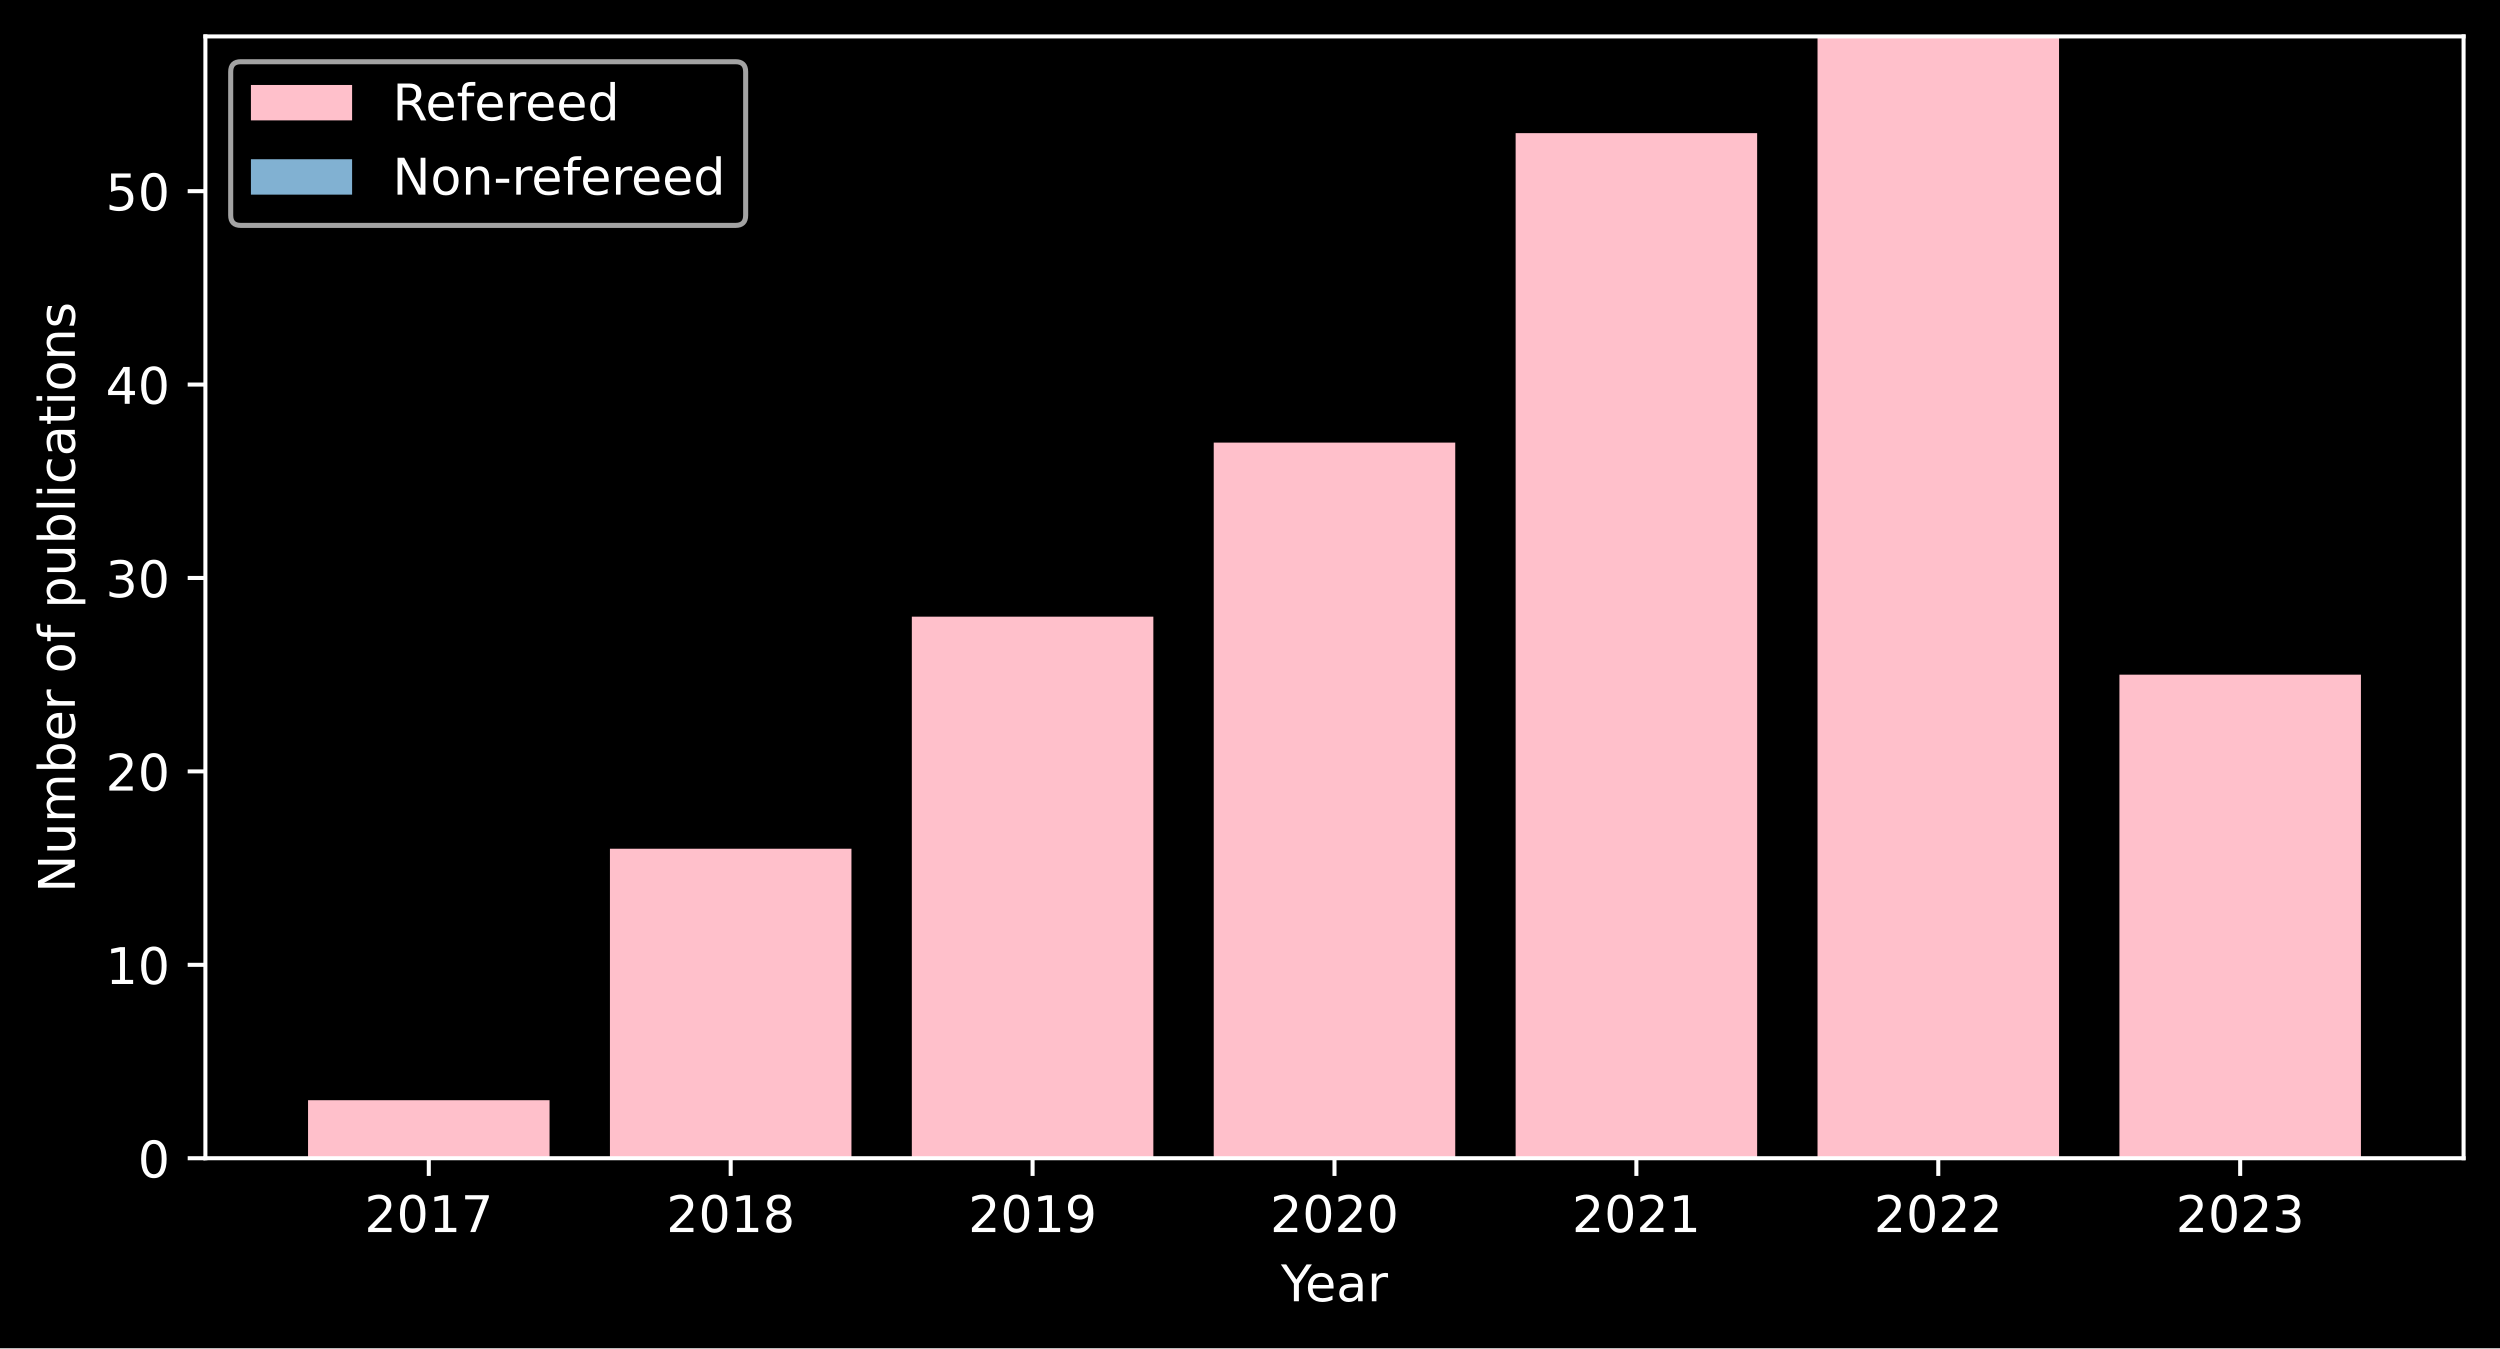
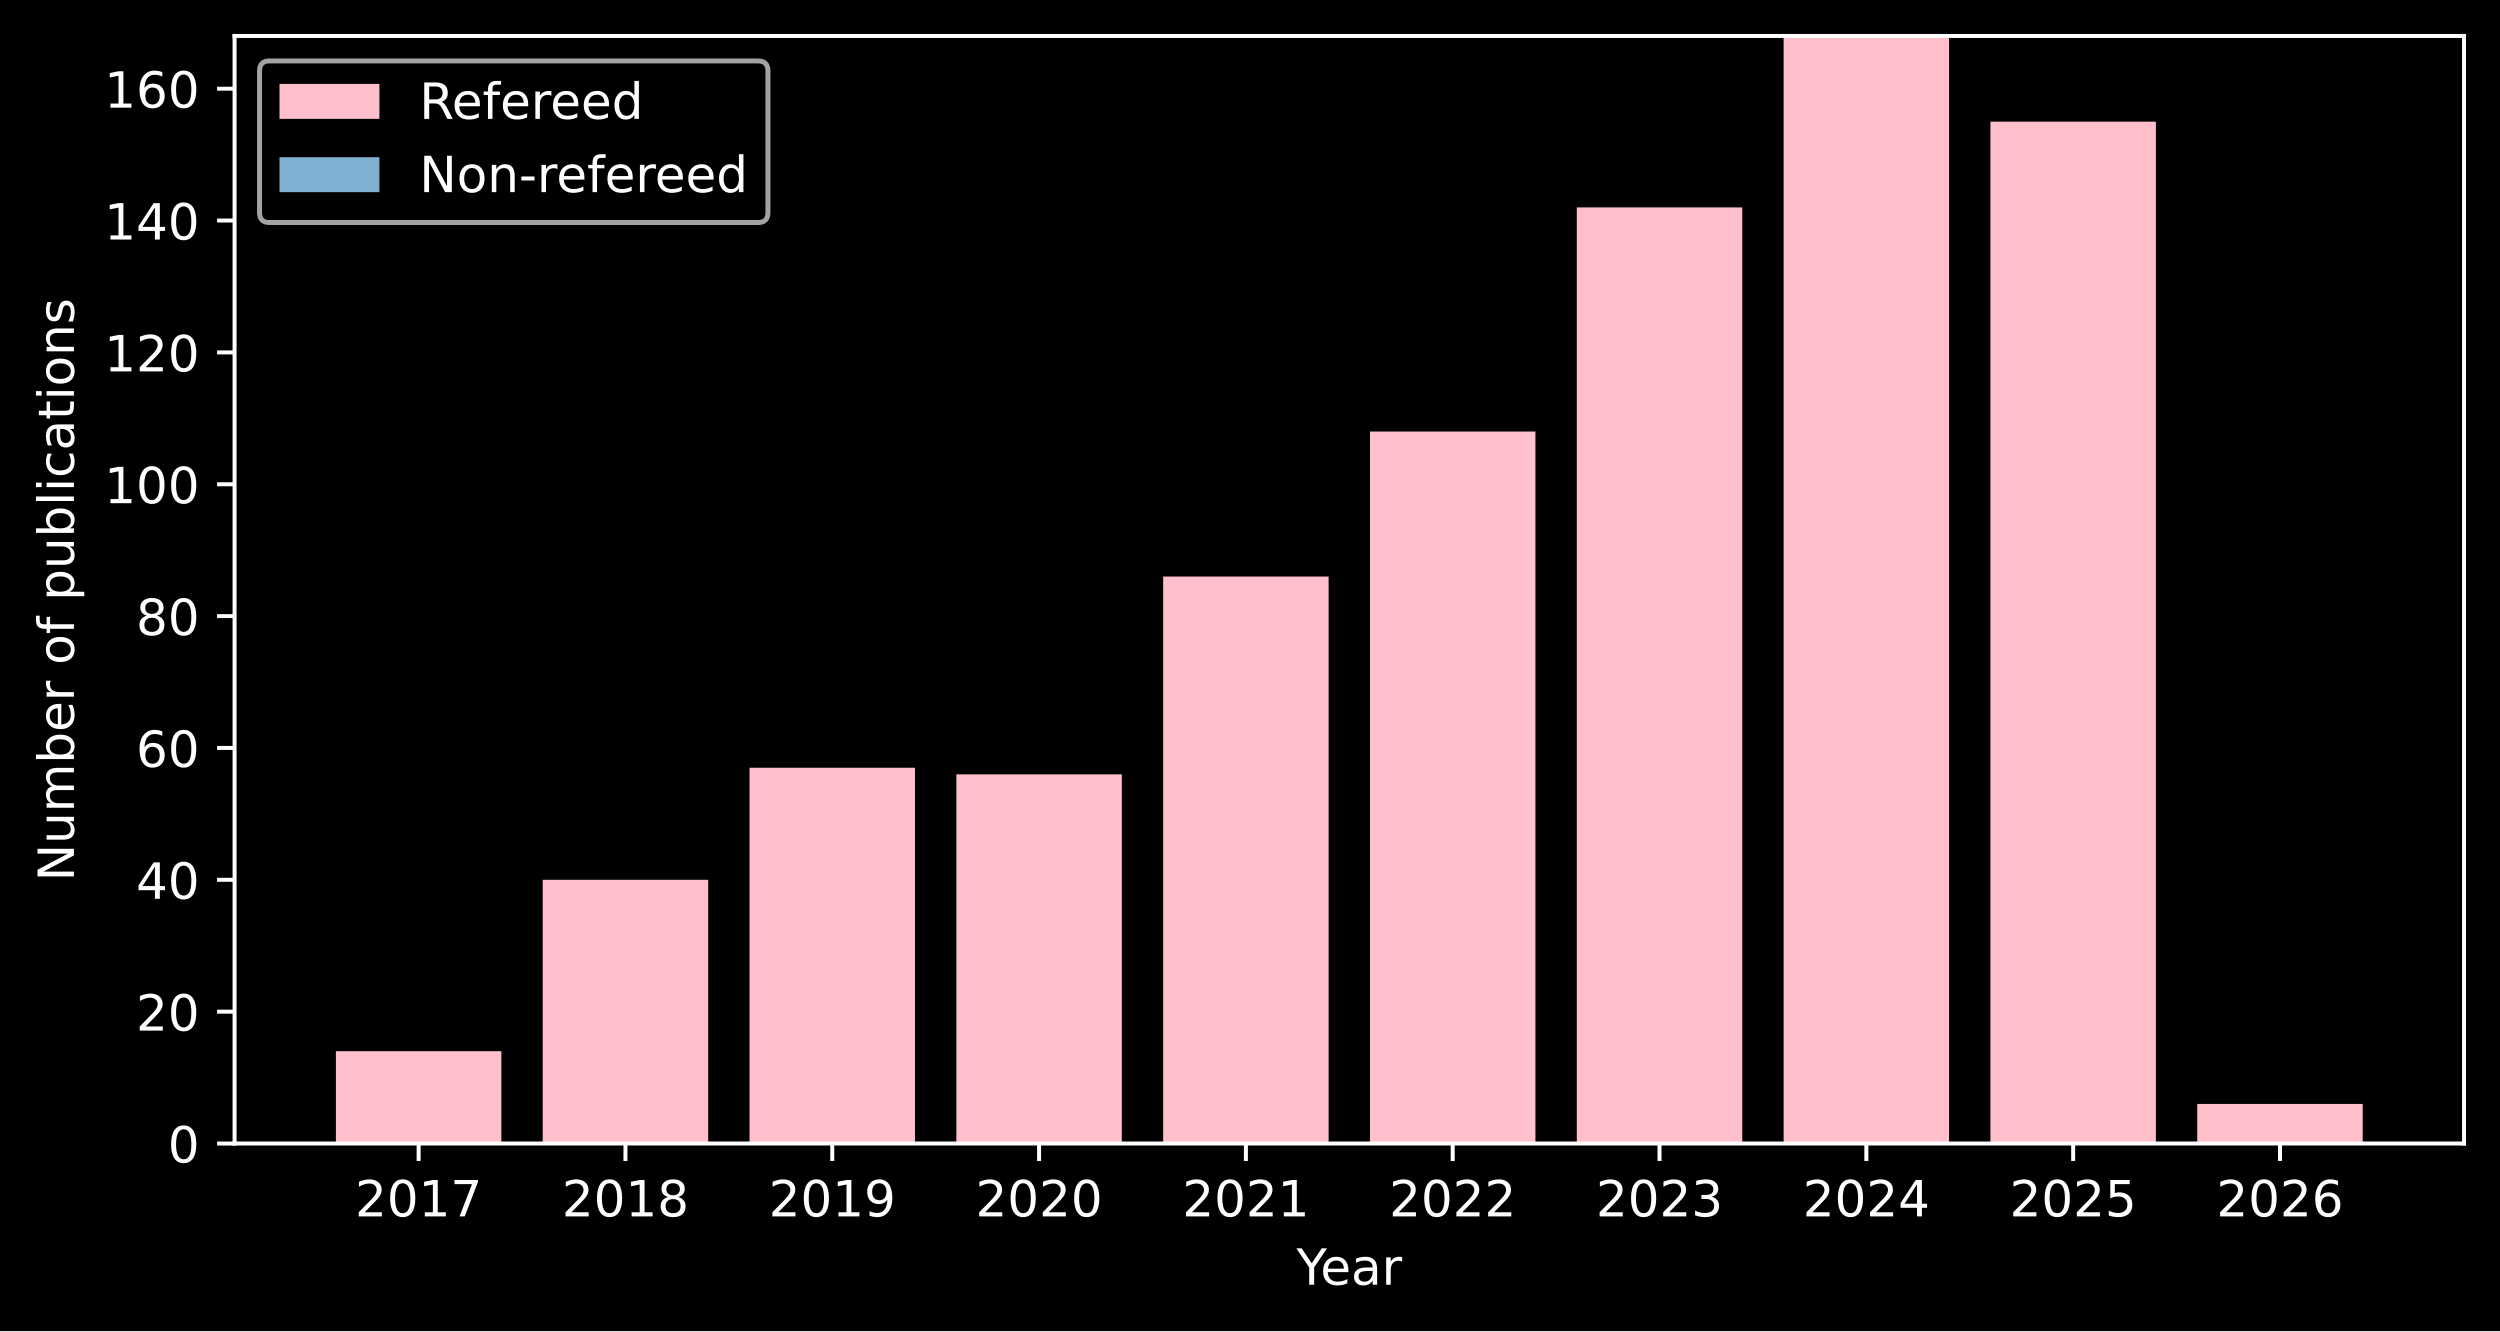
- <svg xmlns="http://www.w3.org/2000/svg" xmlns:xlink="http://www.w3.org/1999/xlink" width="494.203pt" height="266.516pt" viewBox="0 0 494.203 266.516" version="1.1">
+ <svg xmlns="http://www.w3.org/2000/svg" xmlns:xlink="http://www.w3.org/1999/xlink" width="500.566pt" height="266.516pt" viewBox="0 0 500.566 266.516" version="1.1">
  <defs>
    <style type="text/css">*{stroke-linejoin: round; stroke-linecap: butt}</style>
  </defs>
  <g id="figure_1">
    <g id="patch_1">
-       <path d="M 0 266.516  L 494.203 266.516  L 494.203 0  L 0 0  z " />
+       <path d="M 0 266.516  L 500.566 266.516  L 500.566 0  L 0 0  z " />
    </g>
    <g id="axes_1">
      <g id="patch_2">
-         <path d="M 40.603 228.96  L 487.003 228.96  L 487.003 7.2  L 40.603 7.2  z " />
+         <path d="M 46.966 228.96  L 493.366 228.96  L 493.366 7.2  L 46.966 7.2  z " />
      </g>
      <g id="patch_3">
-         <path d="M 418.969 228.96  L 466.712 228.96  L 466.712 133.374  L 418.969 133.374  z " clip-path="url(#p1851e53e5c)" style="fill: #ffc0cb" />
+         <path d="M 439.947 228.96  L 473.075 228.96  L 473.075 221.04  L 439.947 221.04  z " clip-path="url(#p7df1bbd480)" style="fill: #ffc0cb" />
      </g>
      <g id="patch_4">
-         <path d="M 359.29 228.96  L 407.033 228.96  L 407.033 7.2  L 359.29 7.2  z " clip-path="url(#p1851e53e5c)" style="fill: #ffc0cb" />
+         <path d="M 398.537 228.96  L 431.665 228.96  L 431.665 24.36  L 398.537 24.36  z " clip-path="url(#p7df1bbd480)" style="fill: #ffc0cb" />
      </g>
      <g id="patch_5">
-         <path d="M 299.611 228.96  L 347.354 228.96  L 347.354 26.317  L 299.611 26.317  z " clip-path="url(#p1851e53e5c)" style="fill: #ffc0cb" />
+         <path d="M 357.127 228.96  L 390.255 228.96  L 390.255 7.2  L 357.127 7.2  z " clip-path="url(#p7df1bbd480)" style="fill: #ffc0cb" />
      </g>
      <g id="patch_6">
-         <path d="M 239.931 228.96  L 287.675 228.96  L 287.675 87.492  L 239.931 87.492  z " clip-path="url(#p1851e53e5c)" style="fill: #ffc0cb" />
+         <path d="M 315.717 228.96  L 348.845 228.96  L 348.845 41.52  L 315.717 41.52  z " clip-path="url(#p7df1bbd480)" style="fill: #ffc0cb" />
      </g>
      <g id="patch_7">
-         <path d="M 180.252 228.96  L 227.996 228.96  L 227.996 121.903  L 180.252 121.903  z " clip-path="url(#p1851e53e5c)" style="fill: #ffc0cb" />
+         <path d="M 274.307 228.96  L 307.435 228.96  L 307.435 86.4  L 274.307 86.4  z " clip-path="url(#p7df1bbd480)" style="fill: #ffc0cb" />
      </g>
      <g id="patch_8">
-         <path d="M 120.573 228.96  L 168.316 228.96  L 168.316 167.785  L 120.573 167.785  z " clip-path="url(#p1851e53e5c)" style="fill: #ffc0cb" />
+         <path d="M 232.897 228.96  L 266.025 228.96  L 266.025 115.44  L 232.897 115.44  z " clip-path="url(#p7df1bbd480)" style="fill: #ffc0cb" />
      </g>
      <g id="patch_9">
-         <path d="M 60.894 228.96  L 108.637 228.96  L 108.637 217.49  L 60.894 217.49  z " clip-path="url(#p1851e53e5c)" style="fill: #ffc0cb" />
+         <path d="M 191.487 228.96  L 224.615 228.96  L 224.615 155.04  L 191.487 155.04  z " clip-path="url(#p7df1bbd480)" style="fill: #ffc0cb" />
      </g>
      <g id="patch_10">
-         <path d="M 418.969 133.374  L 466.712 133.374  L 466.712 133.374  L 418.969 133.374  z " clip-path="url(#p1851e53e5c)" style="fill: #81b1d2" />
+         <path d="M 150.077 228.96  L 183.205 228.96  L 183.205 153.72  L 150.077 153.72  z " clip-path="url(#p7df1bbd480)" style="fill: #ffc0cb" />
      </g>
      <g id="patch_11">
-         <path d="M 359.29 7.2  L 407.033 7.2  L 407.033 7.2  L 359.29 7.2  z " clip-path="url(#p1851e53e5c)" style="fill: #81b1d2" />
+         <path d="M 108.667 228.96  L 141.795 228.96  L 141.795 176.16  L 108.667 176.16  z " clip-path="url(#p7df1bbd480)" style="fill: #ffc0cb" />
      </g>
      <g id="patch_12">
-         <path d="M 299.611 26.317  L 347.354 26.317  L 347.354 26.317  L 299.611 26.317  z " clip-path="url(#p1851e53e5c)" style="fill: #81b1d2" />
+         <path d="M 67.257 228.96  L 100.385 228.96  L 100.385 210.48  L 67.257 210.48  z " clip-path="url(#p7df1bbd480)" style="fill: #ffc0cb" />
      </g>
      <g id="patch_13">
-         <path d="M 239.931 87.492  L 287.675 87.492  L 287.675 87.492  L 239.931 87.492  z " clip-path="url(#p1851e53e5c)" style="fill: #81b1d2" />
+         <path d="M 439.947 221.04  L 473.075 221.04  L 473.075 221.04  L 439.947 221.04  z " clip-path="url(#p7df1bbd480)" style="fill: #81b1d2" />
      </g>
      <g id="patch_14">
-         <path d="M 180.252 121.903  L 227.996 121.903  L 227.996 121.903  L 180.252 121.903  z " clip-path="url(#p1851e53e5c)" style="fill: #81b1d2" />
+         <path d="M 398.537 24.36  L 431.665 24.36  L 431.665 24.36  L 398.537 24.36  z " clip-path="url(#p7df1bbd480)" style="fill: #81b1d2" />
      </g>
      <g id="patch_15">
-         <path d="M 120.573 167.785  L 168.316 167.785  L 168.316 167.785  L 120.573 167.785  z " clip-path="url(#p1851e53e5c)" style="fill: #81b1d2" />
+         <path d="M 357.127 7.2  L 390.255 7.2  L 390.255 7.2  L 357.127 7.2  z " clip-path="url(#p7df1bbd480)" style="fill: #81b1d2" />
      </g>
      <g id="patch_16">
-         <path d="M 60.894 217.49  L 108.637 217.49  L 108.637 217.49  L 60.894 217.49  z " clip-path="url(#p1851e53e5c)" style="fill: #81b1d2" />
+         <path d="M 315.717 41.52  L 348.845 41.52  L 348.845 41.52  L 315.717 41.52  z " clip-path="url(#p7df1bbd480)" style="fill: #81b1d2" />
+       </g>
+       <g id="patch_17">
+         <path d="M 274.307 86.4  L 307.435 86.4  L 307.435 86.4  L 274.307 86.4  z " clip-path="url(#p7df1bbd480)" style="fill: #81b1d2" />
+       </g>
+       <g id="patch_18">
+         <path d="M 232.897 115.44  L 266.025 115.44  L 266.025 115.44  L 232.897 115.44  z " clip-path="url(#p7df1bbd480)" style="fill: #81b1d2" />
+       </g>
+       <g id="patch_19">
+         <path d="M 191.487 155.04  L 224.615 155.04  L 224.615 155.04  L 191.487 155.04  z " clip-path="url(#p7df1bbd480)" style="fill: #81b1d2" />
+       </g>
+       <g id="patch_20">
+         <path d="M 150.077 153.72  L 183.205 153.72  L 183.205 153.72  L 150.077 153.72  z " clip-path="url(#p7df1bbd480)" style="fill: #81b1d2" />
+       </g>
+       <g id="patch_21">
+         <path d="M 108.667 176.16  L 141.795 176.16  L 141.795 176.16  L 108.667 176.16  z " clip-path="url(#p7df1bbd480)" style="fill: #81b1d2" />
+       </g>
+       <g id="patch_22">
+         <path d="M 67.257 210.48  L 100.385 210.48  L 100.385 210.48  L 67.257 210.48  z " clip-path="url(#p7df1bbd480)" style="fill: #81b1d2" />
      </g>
      <g id="matplotlib.axis_1">
        <g id="xtick_1">
          <g id="line2d_1">
            <defs>
-               <path id="maef295647c" d="M 0 0  L 0 3.5  " style="stroke: #ffffff; stroke-width: 0.8" />
+               <path id="m6091fa52a1" d="M 0 0  L 0 3.5  " style="stroke: #ffffff; stroke-width: 0.8" />
            </defs>
            <g>
-               <use xlink:href="#maef295647c" x="442.841" y="228.96" style="fill: #ffffff; stroke: #ffffff; stroke-width: 0.8" />
+               <use xlink:href="#m6091fa52a1" x="456.511" y="228.96" style="fill: #ffffff; stroke: #ffffff; stroke-width: 0.8" />
            </g>
          </g>
          <g id="text_1">
-             <g style="fill: #ffffff" transform="translate(430.1156 243.5584) scale(0.1 -0.1)">
+             <g style="fill: #ffffff" transform="translate(443.7857 243.5584) scale(0.1 -0.1)">
              <defs>
                <path id="DejaVuSans-32" d="M 1228 531  L 3431 531  L 3431 0  L 469 0  L 469 531  Q 828 903 1448 1529  Q 2069 2156 2228 2338  Q 2531 2678 2651 2914  Q 2772 3150 2772 3378  Q 2772 3750 2511 3984  Q 2250 4219 1831 4219  Q 1534 4219 1204 4116  Q 875 4013 500 3803  L 500 4441  Q 881 4594 1212 4672  Q 1544 4750 1819 4750  Q 2544 4750 2975 4387  Q 3406 4025 3406 3419  Q 3406 3131 3298 2873  Q 3191 2616 2906 2266  Q 2828 2175 2409 1742  Q 1991 1309 1228 531  z " transform="scale(0.015625)" />
                <path id="DejaVuSans-30" d="M 2034 4250  Q 1547 4250 1301 3770  Q 1056 3291 1056 2328  Q 1056 1369 1301 889  Q 1547 409 2034 409  Q 2525 409 2770 889  Q 3016 1369 3016 2328  Q 3016 3291 2770 3770  Q 2525 4250 2034 4250  z M 2034 4750  Q 2819 4750 3233 4129  Q 3647 3509 3647 2328  Q 3647 1150 3233 529  Q 2819 -91 2034 -91  Q 1250 -91 836 529  Q 422 1150 422 2328  Q 422 3509 836 4129  Q 1250 4750 2034 4750  z " transform="scale(0.015625)" />
-                 <path id="DejaVuSans-33" d="M 2597 2516  Q 3050 2419 3304 2112  Q 3559 1806 3559 1356  Q 3559 666 3084 287  Q 2609 -91 1734 -91  Q 1441 -91 1130 -33  Q 819 25 488 141  L 488 750  Q 750 597 1062 519  Q 1375 441 1716 441  Q 2309 441 2620 675  Q 2931 909 2931 1356  Q 2931 1769 2642 2001  Q 2353 2234 1838 2234  L 1294 2234  L 1294 2753  L 1863 2753  Q 2328 2753 2575 2939  Q 2822 3125 2822 3475  Q 2822 3834 2567 4026  Q 2313 4219 1838 4219  Q 1578 4219 1281 4162  Q 984 4106 628 3988  L 628 4550  Q 988 4650 1302 4700  Q 1616 4750 1894 4750  Q 2613 4750 3031 4423  Q 3450 4097 3450 3541  Q 3450 3153 3228 2886  Q 3006 2619 2597 2516  z " transform="scale(0.015625)" />
-               </defs>
-               <use xlink:href="#DejaVuSans-32" />
-               <use xlink:href="#DejaVuSans-30" x="63.623" />
-               <use xlink:href="#DejaVuSans-32" x="127.246" />
-               <use xlink:href="#DejaVuSans-33" x="190.869" />
+                 <path id="DejaVuSans-36" d="M 2113 2584  Q 1688 2584 1439 2293  Q 1191 2003 1191 1497  Q 1191 994 1439 701  Q 1688 409 2113 409  Q 2538 409 2786 701  Q 3034 994 3034 1497  Q 3034 2003 2786 2293  Q 2538 2584 2113 2584  z M 3366 4563  L 3366 3988  Q 3128 4100 2886 4159  Q 2644 4219 2406 4219  Q 1781 4219 1451 3797  Q 1122 3375 1075 2522  Q 1259 2794 1537 2939  Q 1816 3084 2150 3084  Q 2853 3084 3261 2657  Q 3669 2231 3669 1497  Q 3669 778 3244 343  Q 2819 -91 2113 -91  Q 1303 -91 875 529  Q 447 1150 447 2328  Q 447 3434 972 4092  Q 1497 4750 2381 4750  Q 2619 4750 2861 4703  Q 3103 4656 3366 4563  z " transform="scale(0.015625)" />
+               </defs>
+               <use xlink:href="#DejaVuSans-32" />
+               <use xlink:href="#DejaVuSans-30" x="63.623" />
+               <use xlink:href="#DejaVuSans-32" x="127.246" />
+               <use xlink:href="#DejaVuSans-36" x="190.869" />
            </g>
          </g>
        </g>
        <g id="xtick_2">
          <g id="line2d_2">
            <g>
-               <use xlink:href="#maef295647c" x="383.161" y="228.96" style="fill: #ffffff; stroke: #ffffff; stroke-width: 0.8" />
+               <use xlink:href="#m6091fa52a1" x="415.101" y="228.96" style="fill: #ffffff; stroke: #ffffff; stroke-width: 0.8" />
            </g>
          </g>
          <g id="text_2">
-             <g style="fill: #ffffff" transform="translate(370.4364 243.5584) scale(0.1 -0.1)">
-               <use xlink:href="#DejaVuSans-32" />
-               <use xlink:href="#DejaVuSans-30" x="63.623" />
-               <use xlink:href="#DejaVuSans-32" x="127.246" />
-               <use xlink:href="#DejaVuSans-32" x="190.869" />
+             <g style="fill: #ffffff" transform="translate(402.3757 243.5584) scale(0.1 -0.1)">
+               <defs>
+                 <path id="DejaVuSans-35" d="M 691 4666  L 3169 4666  L 3169 4134  L 1269 4134  L 1269 2991  Q 1406 3038 1543 3061  Q 1681 3084 1819 3084  Q 2600 3084 3056 2656  Q 3513 2228 3513 1497  Q 3513 744 3044 326  Q 2575 -91 1722 -91  Q 1428 -91 1123 -41  Q 819 9 494 109  L 494 744  Q 775 591 1075 516  Q 1375 441 1709 441  Q 2250 441 2565 725  Q 2881 1009 2881 1497  Q 2881 1984 2565 2268  Q 2250 2553 1709 2553  Q 1456 2553 1204 2497  Q 953 2441 691 2322  L 691 4666  z " transform="scale(0.015625)" />
+               </defs>
+               <use xlink:href="#DejaVuSans-32" />
+               <use xlink:href="#DejaVuSans-30" x="63.623" />
+               <use xlink:href="#DejaVuSans-32" x="127.246" />
+               <use xlink:href="#DejaVuSans-35" x="190.869" />
            </g>
          </g>
        </g>
        <g id="xtick_3">
          <g id="line2d_3">
            <g>
-               <use xlink:href="#maef295647c" x="323.482" y="228.96" style="fill: #ffffff; stroke: #ffffff; stroke-width: 0.8" />
+               <use xlink:href="#m6091fa52a1" x="373.691" y="228.96" style="fill: #ffffff; stroke: #ffffff; stroke-width: 0.8" />
            </g>
          </g>
          <g id="text_3">
-             <g style="fill: #ffffff" transform="translate(310.7573 243.5584) scale(0.1 -0.1)">
-               <defs>
-                 <path id="DejaVuSans-31" d="M 794 531  L 1825 531  L 1825 4091  L 703 3866  L 703 4441  L 1819 4666  L 2450 4666  L 2450 531  L 3481 531  L 3481 0  L 794 0  L 794 531  z " transform="scale(0.015625)" />
-               </defs>
-               <use xlink:href="#DejaVuSans-32" />
-               <use xlink:href="#DejaVuSans-30" x="63.623" />
-               <use xlink:href="#DejaVuSans-32" x="127.246" />
-               <use xlink:href="#DejaVuSans-31" x="190.869" />
+             <g style="fill: #ffffff" transform="translate(360.9657 243.5584) scale(0.1 -0.1)">
+               <defs>
+                 <path id="DejaVuSans-34" d="M 2419 4116  L 825 1625  L 2419 1625  L 2419 4116  z M 2253 4666  L 3047 4666  L 3047 1625  L 3713 1625  L 3713 1100  L 3047 1100  L 3047 0  L 2419 0  L 2419 1100  L 313 1100  L 313 1709  L 2253 4666  z " transform="scale(0.015625)" />
+               </defs>
+               <use xlink:href="#DejaVuSans-32" />
+               <use xlink:href="#DejaVuSans-30" x="63.623" />
+               <use xlink:href="#DejaVuSans-32" x="127.246" />
+               <use xlink:href="#DejaVuSans-34" x="190.869" />
            </g>
          </g>
        </g>
        <g id="xtick_4">
          <g id="line2d_4">
            <g>
-               <use xlink:href="#maef295647c" x="263.803" y="228.96" style="fill: #ffffff; stroke: #ffffff; stroke-width: 0.8" />
+               <use xlink:href="#m6091fa52a1" x="332.281" y="228.96" style="fill: #ffffff; stroke: #ffffff; stroke-width: 0.8" />
            </g>
          </g>
          <g id="text_4">
-             <g style="fill: #ffffff" transform="translate(251.0781 243.5584) scale(0.1 -0.1)">
-               <use xlink:href="#DejaVuSans-32" />
-               <use xlink:href="#DejaVuSans-30" x="63.623" />
-               <use xlink:href="#DejaVuSans-32" x="127.246" />
-               <use xlink:href="#DejaVuSans-30" x="190.869" />
+             <g style="fill: #ffffff" transform="translate(319.5557 243.5584) scale(0.1 -0.1)">
+               <defs>
+                 <path id="DejaVuSans-33" d="M 2597 2516  Q 3050 2419 3304 2112  Q 3559 1806 3559 1356  Q 3559 666 3084 287  Q 2609 -91 1734 -91  Q 1441 -91 1130 -33  Q 819 25 488 141  L 488 750  Q 750 597 1062 519  Q 1375 441 1716 441  Q 2309 441 2620 675  Q 2931 909 2931 1356  Q 2931 1769 2642 2001  Q 2353 2234 1838 2234  L 1294 2234  L 1294 2753  L 1863 2753  Q 2328 2753 2575 2939  Q 2822 3125 2822 3475  Q 2822 3834 2567 4026  Q 2313 4219 1838 4219  Q 1578 4219 1281 4162  Q 984 4106 628 3988  L 628 4550  Q 988 4650 1302 4700  Q 1616 4750 1894 4750  Q 2613 4750 3031 4423  Q 3450 4097 3450 3541  Q 3450 3153 3228 2886  Q 3006 2619 2597 2516  z " transform="scale(0.015625)" />
+               </defs>
+               <use xlink:href="#DejaVuSans-32" />
+               <use xlink:href="#DejaVuSans-30" x="63.623" />
+               <use xlink:href="#DejaVuSans-32" x="127.246" />
+               <use xlink:href="#DejaVuSans-33" x="190.869" />
            </g>
          </g>
        </g>
        <g id="xtick_5">
          <g id="line2d_5">
            <g>
-               <use xlink:href="#maef295647c" x="204.124" y="228.96" style="fill: #ffffff; stroke: #ffffff; stroke-width: 0.8" />
+               <use xlink:href="#m6091fa52a1" x="290.871" y="228.96" style="fill: #ffffff; stroke: #ffffff; stroke-width: 0.8" />
            </g>
          </g>
          <g id="text_5">
-             <g style="fill: #ffffff" transform="translate(191.399 243.5584) scale(0.1 -0.1)">
+             <g style="fill: #ffffff" transform="translate(278.1456 243.5584) scale(0.1 -0.1)">
+               <use xlink:href="#DejaVuSans-32" />
+               <use xlink:href="#DejaVuSans-30" x="63.623" />
+               <use xlink:href="#DejaVuSans-32" x="127.246" />
+               <use xlink:href="#DejaVuSans-32" x="190.869" />
+             </g>
+           </g>
+         </g>
+         <g id="xtick_6">
+           <g id="line2d_6">
+             <g>
+               <use xlink:href="#m6091fa52a1" x="249.461" y="228.96" style="fill: #ffffff; stroke: #ffffff; stroke-width: 0.8" />
+             </g>
+           </g>
+           <g id="text_6">
+             <g style="fill: #ffffff" transform="translate(236.7356 243.5584) scale(0.1 -0.1)">
+               <defs>
+                 <path id="DejaVuSans-31" d="M 794 531  L 1825 531  L 1825 4091  L 703 3866  L 703 4441  L 1819 4666  L 2450 4666  L 2450 531  L 3481 531  L 3481 0  L 794 0  L 794 531  z " transform="scale(0.015625)" />
+               </defs>
+               <use xlink:href="#DejaVuSans-32" />
+               <use xlink:href="#DejaVuSans-30" x="63.623" />
+               <use xlink:href="#DejaVuSans-32" x="127.246" />
+               <use xlink:href="#DejaVuSans-31" x="190.869" />
+             </g>
+           </g>
+         </g>
+         <g id="xtick_7">
+           <g id="line2d_7">
+             <g>
+               <use xlink:href="#m6091fa52a1" x="208.051" y="228.96" style="fill: #ffffff; stroke: #ffffff; stroke-width: 0.8" />
+             </g>
+           </g>
+           <g id="text_7">
+             <g style="fill: #ffffff" transform="translate(195.3256 243.5584) scale(0.1 -0.1)">
+               <use xlink:href="#DejaVuSans-32" />
+               <use xlink:href="#DejaVuSans-30" x="63.623" />
+               <use xlink:href="#DejaVuSans-32" x="127.246" />
+               <use xlink:href="#DejaVuSans-30" x="190.869" />
+             </g>
+           </g>
+         </g>
+         <g id="xtick_8">
+           <g id="line2d_8">
+             <g>
+               <use xlink:href="#m6091fa52a1" x="166.641" y="228.96" style="fill: #ffffff; stroke: #ffffff; stroke-width: 0.8" />
+             </g>
+           </g>
+           <g id="text_8">
+             <g style="fill: #ffffff" transform="translate(153.9156 243.5584) scale(0.1 -0.1)">
              <defs>
                <path id="DejaVuSans-39" d="M 703 97  L 703 672  Q 941 559 1184 500  Q 1428 441 1663 441  Q 2288 441 2617 861  Q 2947 1281 2994 2138  Q 2813 1869 2534 1725  Q 2256 1581 1919 1581  Q 1219 1581 811 2004  Q 403 2428 403 3163  Q 403 3881 828 4315  Q 1253 4750 1959 4750  Q 2769 4750 3195 4129  Q 3622 3509 3622 2328  Q 3622 1225 3098 567  Q 2575 -91 1691 -91  Q 1453 -91 1209 -44  Q 966 3 703 97  z M 1959 2075  Q 2384 2075 2632 2365  Q 2881 2656 2881 3163  Q 2881 3666 2632 3958  Q 2384 4250 1959 4250  Q 1534 4250 1286 3958  Q 1038 3666 1038 3163  Q 1038 2656 1286 2365  Q 1534 2075 1959 2075  z " transform="scale(0.015625)" />
              </defs>
              <use xlink:href="#DejaVuSans-32" />
              <use xlink:href="#DejaVuSans-30" x="63.623" />
              <use xlink:href="#DejaVuSans-31" x="127.246" />
              <use xlink:href="#DejaVuSans-39" x="190.869" />
            </g>
          </g>
        </g>
-         <g id="xtick_6">
-           <g id="line2d_6">
-             <g>
-               <use xlink:href="#maef295647c" x="144.445" y="228.96" style="fill: #ffffff; stroke: #ffffff; stroke-width: 0.8" />
-             </g>
-           </g>
-           <g id="text_6">
-             <g style="fill: #ffffff" transform="translate(131.7198 243.5584) scale(0.1 -0.1)">
+         <g id="xtick_9">
+           <g id="line2d_9">
+             <g>
+               <use xlink:href="#m6091fa52a1" x="125.231" y="228.96" style="fill: #ffffff; stroke: #ffffff; stroke-width: 0.8" />
+             </g>
+           </g>
+           <g id="text_9">
+             <g style="fill: #ffffff" transform="translate(112.5056 243.5584) scale(0.1 -0.1)">
              <defs>
                <path id="DejaVuSans-38" d="M 2034 2216  Q 1584 2216 1326 1975  Q 1069 1734 1069 1313  Q 1069 891 1326 650  Q 1584 409 2034 409  Q 2484 409 2743 651  Q 3003 894 3003 1313  Q 3003 1734 2745 1975  Q 2488 2216 2034 2216  z M 1403 2484  Q 997 2584 770 2862  Q 544 3141 544 3541  Q 544 4100 942 4425  Q 1341 4750 2034 4750  Q 2731 4750 3128 4425  Q 3525 4100 3525 3541  Q 3525 3141 3298 2862  Q 3072 2584 2669 2484  Q 3125 2378 3379 2068  Q 3634 1759 3634 1313  Q 3634 634 3220 271  Q 2806 -91 2034 -91  Q 1263 -91 848 271  Q 434 634 434 1313  Q 434 1759 690 2068  Q 947 2378 1403 2484  z M 1172 3481  Q 1172 3119 1398 2916  Q 1625 2713 2034 2713  Q 2441 2713 2670 2916  Q 2900 3119 2900 3481  Q 2900 3844 2670 4047  Q 2441 4250 2034 4250  Q 1625 4250 1398 4047  Q 1172 3844 1172 3481  z " transform="scale(0.015625)" />
              </defs>
              <use xlink:href="#DejaVuSans-32" />
              <use xlink:href="#DejaVuSans-30" x="63.623" />
              <use xlink:href="#DejaVuSans-31" x="127.246" />
              <use xlink:href="#DejaVuSans-38" x="190.869" />
            </g>
          </g>
        </g>
-         <g id="xtick_7">
-           <g id="line2d_7">
-             <g>
-               <use xlink:href="#maef295647c" x="84.766" y="228.96" style="fill: #ffffff; stroke: #ffffff; stroke-width: 0.8" />
-             </g>
-           </g>
-           <g id="text_7">
-             <g style="fill: #ffffff" transform="translate(72.04069 243.5584) scale(0.1 -0.1)">
+         <g id="xtick_10">
+           <g id="line2d_10">
+             <g>
+               <use xlink:href="#m6091fa52a1" x="83.821" y="228.96" style="fill: #ffffff; stroke: #ffffff; stroke-width: 0.8" />
+             </g>
+           </g>
+           <g id="text_10">
+             <g style="fill: #ffffff" transform="translate(71.09554 243.5584) scale(0.1 -0.1)">
              <defs>
                <path id="DejaVuSans-37" d="M 525 4666  L 3525 4666  L 3525 4397  L 1831 0  L 1172 0  L 2766 4134  L 525 4134  L 525 4666  z " transform="scale(0.015625)" />
              </defs>
              <use xlink:href="#DejaVuSans-32" />
              <use xlink:href="#DejaVuSans-30" x="63.623" />
              <use xlink:href="#DejaVuSans-31" x="127.246" />
              <use xlink:href="#DejaVuSans-37" x="190.869" />
            </g>
          </g>
        </g>
-         <g id="text_8">
-           <g style="fill: #ffffff" transform="translate(253.2156 257.2366) scale(0.1 -0.1)">
+         <g id="text_11">
+           <g style="fill: #ffffff" transform="translate(259.5781 257.2366) scale(0.1 -0.1)">
            <defs>
              <path id="DejaVuSans-59" d="M -13 4666  L 666 4666  L 1959 2747  L 3244 4666  L 3922 4666  L 2272 2222  L 2272 0  L 1638 0  L 1638 2222  L -13 4666  z " transform="scale(0.015625)" />
              <path id="DejaVuSans-65" d="M 3597 1894  L 3597 1613  L 953 1613  Q 991 1019 1311 708  Q 1631 397 2203 397  Q 2534 397 2845 478  Q 3156 559 3463 722  L 3463 178  Q 3153 47 2828 -22  Q 2503 -91 2169 -91  Q 1331 -91 842 396  Q 353 884 353 1716  Q 353 2575 817 3079  Q 1281 3584 2069 3584  Q 2775 3584 3186 3129  Q 3597 2675 3597 1894  z M 3022 2063  Q 3016 2534 2758 2815  Q 2500 3097 2075 3097  Q 1594 3097 1305 2825  Q 1016 2553 972 2059  L 3022 2063  z " transform="scale(0.015625)" />
              <path id="DejaVuSans-61" d="M 2194 1759  Q 1497 1759 1228 1600  Q 959 1441 959 1056  Q 959 750 1161 570  Q 1363 391 1709 391  Q 2188 391 2477 730  Q 2766 1069 2766 1631  L 2766 1759  L 2194 1759  z M 3341 1997  L 3341 0  L 2766 0  L 2766 531  Q 2569 213 2275 61  Q 1981 -91 1556 -91  Q 1019 -91 701 211  Q 384 513 384 1019  Q 384 1609 779 1909  Q 1175 2209 1959 2209  L 2766 2209  L 2766 2266  Q 2766 2663 2505 2880  Q 2244 3097 1772 3097  Q 1472 3097 1187 3025  Q 903 2953 641 2809  L 641 3341  Q 956 3463 1253 3523  Q 1550 3584 1831 3584  Q 2591 3584 2966 3190  Q 3341 2797 3341 1997  z " transform="scale(0.015625)" />
              <path id="DejaVuSans-72" d="M 2631 2963  Q 2534 3019 2420 3045  Q 2306 3072 2169 3072  Q 1681 3072 1420 2755  Q 1159 2438 1159 1844  L 1159 0  L 581 0  L 581 3500  L 1159 3500  L 1159 2956  Q 1341 3275 1631 3429  Q 1922 3584 2338 3584  Q 2397 3584 2469 3576  Q 2541 3569 2628 3553  L 2631 2963  z " transform="scale(0.015625)" />
            </defs>
            <use xlink:href="#DejaVuSans-59" />
            <use xlink:href="#DejaVuSans-65" x="47.834" />
            <use xlink:href="#DejaVuSans-61" x="109.357" />
            <use xlink:href="#DejaVuSans-72" x="170.637" />
          </g>
        </g>
      </g>
      <g id="matplotlib.axis_2">
        <g id="ytick_1">
-           <g id="line2d_8">
+           <g id="line2d_11">
            <defs>
-               <path id="mc8f539e454" d="M 0 0  L -3.5 0  " style="stroke: #ffffff; stroke-width: 0.8" />
+               <path id="m6d101ae402" d="M 0 0  L -3.5 0  " style="stroke: #ffffff; stroke-width: 0.8" />
            </defs>
            <g>
-               <use xlink:href="#mc8f539e454" x="40.603" y="228.96" style="fill: #ffffff; stroke: #ffffff; stroke-width: 0.8" />
-             </g>
-           </g>
-           <g id="text_9">
-             <g style="fill: #ffffff" transform="translate(27.24063 232.7592) scale(0.1 -0.1)">
+               <use xlink:href="#m6d101ae402" x="46.966" y="228.96" style="fill: #ffffff; stroke: #ffffff; stroke-width: 0.8" />
+             </g>
+           </g>
+           <g id="text_12">
+             <g style="fill: #ffffff" transform="translate(33.60312 232.7592) scale(0.1 -0.1)">
              <use xlink:href="#DejaVuSans-30" />
            </g>
          </g>
        </g>
        <g id="ytick_2">
-           <g id="line2d_9">
-             <g>
-               <use xlink:href="#mc8f539e454" x="40.603" y="190.726" style="fill: #ffffff; stroke: #ffffff; stroke-width: 0.8" />
-             </g>
-           </g>
-           <g id="text_10">
-             <g style="fill: #ffffff" transform="translate(20.87813 194.5247) scale(0.1 -0.1)">
+           <g id="line2d_12">
+             <g>
+               <use xlink:href="#m6d101ae402" x="46.966" y="202.56" style="fill: #ffffff; stroke: #ffffff; stroke-width: 0.8" />
+             </g>
+           </g>
+           <g id="text_13">
+             <g style="fill: #ffffff" transform="translate(27.24063 206.3592) scale(0.1 -0.1)">
+               <use xlink:href="#DejaVuSans-32" />
+               <use xlink:href="#DejaVuSans-30" x="63.623" />
+             </g>
+           </g>
+         </g>
+         <g id="ytick_3">
+           <g id="line2d_13">
+             <g>
+               <use xlink:href="#m6d101ae402" x="46.966" y="176.16" style="fill: #ffffff; stroke: #ffffff; stroke-width: 0.8" />
+             </g>
+           </g>
+           <g id="text_14">
+             <g style="fill: #ffffff" transform="translate(27.24063 179.9592) scale(0.1 -0.1)">
+               <use xlink:href="#DejaVuSans-34" />
+               <use xlink:href="#DejaVuSans-30" x="63.623" />
+             </g>
+           </g>
+         </g>
+         <g id="ytick_4">
+           <g id="line2d_14">
+             <g>
+               <use xlink:href="#m6d101ae402" x="46.966" y="149.76" style="fill: #ffffff; stroke: #ffffff; stroke-width: 0.8" />
+             </g>
+           </g>
+           <g id="text_15">
+             <g style="fill: #ffffff" transform="translate(27.24063 153.5592) scale(0.1 -0.1)">
+               <use xlink:href="#DejaVuSans-36" />
+               <use xlink:href="#DejaVuSans-30" x="63.623" />
+             </g>
+           </g>
+         </g>
+         <g id="ytick_5">
+           <g id="line2d_15">
+             <g>
+               <use xlink:href="#m6d101ae402" x="46.966" y="123.36" style="fill: #ffffff; stroke: #ffffff; stroke-width: 0.8" />
+             </g>
+           </g>
+           <g id="text_16">
+             <g style="fill: #ffffff" transform="translate(27.24063 127.1592) scale(0.1 -0.1)">
+               <use xlink:href="#DejaVuSans-38" />
+               <use xlink:href="#DejaVuSans-30" x="63.623" />
+             </g>
+           </g>
+         </g>
+         <g id="ytick_6">
+           <g id="line2d_16">
+             <g>
+               <use xlink:href="#m6d101ae402" x="46.966" y="96.96" style="fill: #ffffff; stroke: #ffffff; stroke-width: 0.8" />
+             </g>
+           </g>
+           <g id="text_17">
+             <g style="fill: #ffffff" transform="translate(20.87813 100.7592) scale(0.1 -0.1)">
              <use xlink:href="#DejaVuSans-31" />
              <use xlink:href="#DejaVuSans-30" x="63.623" />
-             </g>
-           </g>
-         </g>
-         <g id="ytick_3">
-           <g id="line2d_10">
-             <g>
-               <use xlink:href="#mc8f539e454" x="40.603" y="152.491" style="fill: #ffffff; stroke: #ffffff; stroke-width: 0.8" />
-             </g>
-           </g>
-           <g id="text_11">
-             <g style="fill: #ffffff" transform="translate(20.87813 156.2903) scale(0.1 -0.1)">
-               <use xlink:href="#DejaVuSans-32" />
-               <use xlink:href="#DejaVuSans-30" x="63.623" />
-             </g>
-           </g>
-         </g>
-         <g id="ytick_4">
-           <g id="line2d_11">
-             <g>
-               <use xlink:href="#mc8f539e454" x="40.603" y="114.257" style="fill: #ffffff; stroke: #ffffff; stroke-width: 0.8" />
-             </g>
-           </g>
-           <g id="text_12">
-             <g style="fill: #ffffff" transform="translate(20.87813 118.0558) scale(0.1 -0.1)">
-               <use xlink:href="#DejaVuSans-33" />
-               <use xlink:href="#DejaVuSans-30" x="63.623" />
-             </g>
-           </g>
-         </g>
-         <g id="ytick_5">
-           <g id="line2d_12">
-             <g>
-               <use xlink:href="#mc8f539e454" x="40.603" y="76.022" style="fill: #ffffff; stroke: #ffffff; stroke-width: 0.8" />
-             </g>
-           </g>
-           <g id="text_13">
-             <g style="fill: #ffffff" transform="translate(20.87813 79.82129) scale(0.1 -0.1)">
-               <defs>
-                 <path id="DejaVuSans-34" d="M 2419 4116  L 825 1625  L 2419 1625  L 2419 4116  z M 2253 4666  L 3047 4666  L 3047 1625  L 3713 1625  L 3713 1100  L 3047 1100  L 3047 0  L 2419 0  L 2419 1100  L 313 1100  L 313 1709  L 2253 4666  z " transform="scale(0.015625)" />
-               </defs>
-               <use xlink:href="#DejaVuSans-34" />
-               <use xlink:href="#DejaVuSans-30" x="63.623" />
-             </g>
-           </g>
-         </g>
-         <g id="ytick_6">
-           <g id="line2d_13">
-             <g>
-               <use xlink:href="#mc8f539e454" x="40.603" y="37.788" style="fill: #ffffff; stroke: #ffffff; stroke-width: 0.8" />
-             </g>
-           </g>
-           <g id="text_14">
-             <g style="fill: #ffffff" transform="translate(20.87813 41.5868) scale(0.1 -0.1)">
-               <defs>
-                 <path id="DejaVuSans-35" d="M 691 4666  L 3169 4666  L 3169 4134  L 1269 4134  L 1269 2991  Q 1406 3038 1543 3061  Q 1681 3084 1819 3084  Q 2600 3084 3056 2656  Q 3513 2228 3513 1497  Q 3513 744 3044 326  Q 2575 -91 1722 -91  Q 1428 -91 1123 -41  Q 819 9 494 109  L 494 744  Q 775 591 1075 516  Q 1375 441 1709 441  Q 2250 441 2565 725  Q 2881 1009 2881 1497  Q 2881 1984 2565 2268  Q 2250 2553 1709 2553  Q 1456 2553 1204 2497  Q 953 2441 691 2322  L 691 4666  z " transform="scale(0.015625)" />
-               </defs>
-               <use xlink:href="#DejaVuSans-35" />
-               <use xlink:href="#DejaVuSans-30" x="63.623" />
-             </g>
-           </g>
-         </g>
-         <g id="text_15">
+               <use xlink:href="#DejaVuSans-30" x="127.246" />
+             </g>
+           </g>
+         </g>
+         <g id="ytick_7">
+           <g id="line2d_17">
+             <g>
+               <use xlink:href="#m6d101ae402" x="46.966" y="70.56" style="fill: #ffffff; stroke: #ffffff; stroke-width: 0.8" />
+             </g>
+           </g>
+           <g id="text_18">
+             <g style="fill: #ffffff" transform="translate(20.87813 74.35922) scale(0.1 -0.1)">
+               <use xlink:href="#DejaVuSans-31" />
+               <use xlink:href="#DejaVuSans-32" x="63.623" />
+               <use xlink:href="#DejaVuSans-30" x="127.246" />
+             </g>
+           </g>
+         </g>
+         <g id="ytick_8">
+           <g id="line2d_18">
+             <g>
+               <use xlink:href="#m6d101ae402" x="46.966" y="44.16" style="fill: #ffffff; stroke: #ffffff; stroke-width: 0.8" />
+             </g>
+           </g>
+           <g id="text_19">
+             <g style="fill: #ffffff" transform="translate(20.87813 47.95922) scale(0.1 -0.1)">
+               <use xlink:href="#DejaVuSans-31" />
+               <use xlink:href="#DejaVuSans-34" x="63.623" />
+               <use xlink:href="#DejaVuSans-30" x="127.246" />
+             </g>
+           </g>
+         </g>
+         <g id="ytick_9">
+           <g id="line2d_19">
+             <g>
+               <use xlink:href="#m6d101ae402" x="46.966" y="17.76" style="fill: #ffffff; stroke: #ffffff; stroke-width: 0.8" />
+             </g>
+           </g>
+           <g id="text_20">
+             <g style="fill: #ffffff" transform="translate(20.87813 21.55922) scale(0.1 -0.1)">
+               <use xlink:href="#DejaVuSans-31" />
+               <use xlink:href="#DejaVuSans-36" x="63.623" />
+               <use xlink:href="#DejaVuSans-30" x="127.246" />
+             </g>
+           </g>
+         </g>
+         <g id="text_21">
          <g style="fill: #ffffff" transform="translate(14.79844 176.4542) rotate(-90) scale(0.1 -0.1)">
            <defs>
              <path id="DejaVuSans-4e" d="M 628 4666  L 1478 4666  L 3547 763  L 3547 4666  L 4159 4666  L 4159 0  L 3309 0  L 1241 3903  L 1241 0  L 628 0  L 628 4666  z " transform="scale(0.015625)" />
              <path id="DejaVuSans-75" d="M 544 1381  L 544 3500  L 1119 3500  L 1119 1403  Q 1119 906 1312 657  Q 1506 409 1894 409  Q 2359 409 2629 706  Q 2900 1003 2900 1516  L 2900 3500  L 3475 3500  L 3475 0  L 2900 0  L 2900 538  Q 2691 219 2414 64  Q 2138 -91 1772 -91  Q 1169 -91 856 284  Q 544 659 544 1381  z M 1991 3584  L 1991 3584  z " transform="scale(0.015625)" />
              <path id="DejaVuSans-6d" d="M 3328 2828  Q 3544 3216 3844 3400  Q 4144 3584 4550 3584  Q 5097 3584 5394 3201  Q 5691 2819 5691 2113  L 5691 0  L 5113 0  L 5113 2094  Q 5113 2597 4934 2840  Q 4756 3084 4391 3084  Q 3944 3084 3684 2787  Q 3425 2491 3425 1978  L 3425 0  L 2847 0  L 2847 2094  Q 2847 2600 2669 2842  Q 2491 3084 2119 3084  Q 1678 3084 1418 2786  Q 1159 2488 1159 1978  L 1159 0  L 581 0  L 581 3500  L 1159 3500  L 1159 2956  Q 1356 3278 1631 3431  Q 1906 3584 2284 3584  Q 2666 3584 2933 3390  Q 3200 3197 3328 2828  z " transform="scale(0.015625)" />
              <path id="DejaVuSans-62" d="M 3116 1747  Q 3116 2381 2855 2742  Q 2594 3103 2138 3103  Q 1681 3103 1420 2742  Q 1159 2381 1159 1747  Q 1159 1113 1420 752  Q 1681 391 2138 391  Q 2594 391 2855 752  Q 3116 1113 3116 1747  z M 1159 2969  Q 1341 3281 1617 3432  Q 1894 3584 2278 3584  Q 2916 3584 3314 3078  Q 3713 2572 3713 1747  Q 3713 922 3314 415  Q 2916 -91 2278 -91  Q 1894 -91 1617 61  Q 1341 213 1159 525  L 1159 0  L 581 0  L 581 4863  L 1159 4863  L 1159 2969  z " transform="scale(0.015625)" />
              <path id="DejaVuSans-20" transform="scale(0.015625)" />
              <path id="DejaVuSans-6f" d="M 1959 3097  Q 1497 3097 1228 2736  Q 959 2375 959 1747  Q 959 1119 1226 758  Q 1494 397 1959 397  Q 2419 397 2687 759  Q 2956 1122 2956 1747  Q 2956 2369 2687 2733  Q 2419 3097 1959 3097  z M 1959 3584  Q 2709 3584 3137 3096  Q 3566 2609 3566 1747  Q 3566 888 3137 398  Q 2709 -91 1959 -91  Q 1206 -91 779 398  Q 353 888 353 1747  Q 353 2609 779 3096  Q 1206 3584 1959 3584  z " transform="scale(0.015625)" />
              <path id="DejaVuSans-66" d="M 2375 4863  L 2375 4384  L 1825 4384  Q 1516 4384 1395 4259  Q 1275 4134 1275 3809  L 1275 3500  L 2222 3500  L 2222 3053  L 1275 3053  L 1275 0  L 697 0  L 697 3053  L 147 3053  L 147 3500  L 697 3500  L 697 3744  Q 697 4328 969 4595  Q 1241 4863 1831 4863  L 2375 4863  z " transform="scale(0.015625)" />
              <path id="DejaVuSans-70" d="M 1159 525  L 1159 -1331  L 581 -1331  L 581 3500  L 1159 3500  L 1159 2969  Q 1341 3281 1617 3432  Q 1894 3584 2278 3584  Q 2916 3584 3314 3078  Q 3713 2572 3713 1747  Q 3713 922 3314 415  Q 2916 -91 2278 -91  Q 1894 -91 1617 61  Q 1341 213 1159 525  z M 3116 1747  Q 3116 2381 2855 2742  Q 2594 3103 2138 3103  Q 1681 3103 1420 2742  Q 1159 2381 1159 1747  Q 1159 1113 1420 752  Q 1681 391 2138 391  Q 2594 391 2855 752  Q 3116 1113 3116 1747  z " transform="scale(0.015625)" />
              <path id="DejaVuSans-6c" d="M 603 4863  L 1178 4863  L 1178 0  L 603 0  L 603 4863  z " transform="scale(0.015625)" />
              <path id="DejaVuSans-69" d="M 603 3500  L 1178 3500  L 1178 0  L 603 0  L 603 3500  z M 603 4863  L 1178 4863  L 1178 4134  L 603 4134  L 603 4863  z " transform="scale(0.015625)" />
              <path id="DejaVuSans-63" d="M 3122 3366  L 3122 2828  Q 2878 2963 2633 3030  Q 2388 3097 2138 3097  Q 1578 3097 1268 2742  Q 959 2388 959 1747  Q 959 1106 1268 751  Q 1578 397 2138 397  Q 2388 397 2633 464  Q 2878 531 3122 666  L 3122 134  Q 2881 22 2623 -34  Q 2366 -91 2075 -91  Q 1284 -91 818 406  Q 353 903 353 1747  Q 353 2603 823 3093  Q 1294 3584 2113 3584  Q 2378 3584 2631 3529  Q 2884 3475 3122 3366  z " transform="scale(0.015625)" />
              <path id="DejaVuSans-74" d="M 1172 4494  L 1172 3500  L 2356 3500  L 2356 3053  L 1172 3053  L 1172 1153  Q 1172 725 1289 603  Q 1406 481 1766 481  L 2356 481  L 2356 0  L 1766 0  Q 1100 0 847 248  Q 594 497 594 1153  L 594 3053  L 172 3053  L 172 3500  L 594 3500  L 594 4494  L 1172 4494  z " transform="scale(0.015625)" />
              <path id="DejaVuSans-6e" d="M 3513 2113  L 3513 0  L 2938 0  L 2938 2094  Q 2938 2591 2744 2837  Q 2550 3084 2163 3084  Q 1697 3084 1428 2787  Q 1159 2491 1159 1978  L 1159 0  L 581 0  L 581 3500  L 1159 3500  L 1159 2956  Q 1366 3272 1645 3428  Q 1925 3584 2291 3584  Q 2894 3584 3203 3211  Q 3513 2838 3513 2113  z " transform="scale(0.015625)" />
              <path id="DejaVuSans-73" d="M 2834 3397  L 2834 2853  Q 2591 2978 2328 3040  Q 2066 3103 1784 3103  Q 1356 3103 1142 2972  Q 928 2841 928 2578  Q 928 2378 1081 2264  Q 1234 2150 1697 2047  L 1894 2003  Q 2506 1872 2764 1633  Q 3022 1394 3022 966  Q 3022 478 2636 193  Q 2250 -91 1575 -91  Q 1294 -91 989 -36  Q 684 19 347 128  L 347 722  Q 666 556 975 473  Q 1284 391 1588 391  Q 1994 391 2212 530  Q 2431 669 2431 922  Q 2431 1156 2273 1281  Q 2116 1406 1581 1522  L 1381 1569  Q 847 1681 609 1914  Q 372 2147 372 2553  Q 372 3047 722 3315  Q 1072 3584 1716 3584  Q 2034 3584 2315 3537  Q 2597 3491 2834 3397  z " transform="scale(0.015625)" />
            </defs>
            <use xlink:href="#DejaVuSans-4e" />
            <use xlink:href="#DejaVuSans-75" x="74.805" />
            <use xlink:href="#DejaVuSans-6d" x="138.184" />
            <use xlink:href="#DejaVuSans-62" x="235.596" />
            <use xlink:href="#DejaVuSans-65" x="299.072" />
            <use xlink:href="#DejaVuSans-72" x="360.596" />
            <use xlink:href="#DejaVuSans-20" x="401.709" />
            <use xlink:href="#DejaVuSans-6f" x="433.496" />
            <use xlink:href="#DejaVuSans-66" x="494.678" />
            <use xlink:href="#DejaVuSans-20" x="529.883" />
            <use xlink:href="#DejaVuSans-70" x="561.67" />
            <use xlink:href="#DejaVuSans-75" x="625.146" />
            <use xlink:href="#DejaVuSans-62" x="688.525" />
            <use xlink:href="#DejaVuSans-6c" x="752.002" />
            <use xlink:href="#DejaVuSans-69" x="779.785" />
            <use xlink:href="#DejaVuSans-63" x="807.568" />
            <use xlink:href="#DejaVuSans-61" x="862.549" />
            <use xlink:href="#DejaVuSans-74" x="923.828" />
            <use xlink:href="#DejaVuSans-69" x="963.037" />
            <use xlink:href="#DejaVuSans-6f" x="990.82" />
            <use xlink:href="#DejaVuSans-6e" x="1052.002" />
            <use xlink:href="#DejaVuSans-73" x="1115.381" />
          </g>
        </g>
      </g>
-       <g id="patch_17">
-         <path d="M 40.603 228.96  L 40.603 7.2  " style="fill: none; stroke: #ffffff; stroke-width: 0.8; stroke-linejoin: miter; stroke-linecap: square" />
-       </g>
-       <g id="patch_18">
-         <path d="M 487.003 228.96  L 487.003 7.2  " style="fill: none; stroke: #ffffff; stroke-width: 0.8; stroke-linejoin: miter; stroke-linecap: square" />
-       </g>
-       <g id="patch_19">
-         <path d="M 40.603 228.96  L 487.003 228.96  " style="fill: none; stroke: #ffffff; stroke-width: 0.8; stroke-linejoin: miter; stroke-linecap: square" />
-       </g>
-       <g id="patch_20">
-         <path d="M 40.603 7.2  L 487.003 7.2  " style="fill: none; stroke: #ffffff; stroke-width: 0.8; stroke-linejoin: miter; stroke-linecap: square" />
+       <g id="patch_23">
+         <path d="M 46.966 228.96  L 46.966 7.2  " style="fill: none; stroke: #ffffff; stroke-width: 0.8; stroke-linejoin: miter; stroke-linecap: square" />
+       </g>
+       <g id="patch_24">
+         <path d="M 493.366 228.96  L 493.366 7.2  " style="fill: none; stroke: #ffffff; stroke-width: 0.8; stroke-linejoin: miter; stroke-linecap: square" />
+       </g>
+       <g id="patch_25">
+         <path d="M 46.966 228.96  L 493.366 228.96  " style="fill: none; stroke: #ffffff; stroke-width: 0.8; stroke-linejoin: miter; stroke-linecap: square" />
+       </g>
+       <g id="patch_26">
+         <path d="M 46.966 7.2  L 493.366 7.2  " style="fill: none; stroke: #ffffff; stroke-width: 0.8; stroke-linejoin: miter; stroke-linecap: square" />
      </g>
      <g id="legend_1">
-         <g id="patch_21">
-           <path d="M 47.603 44.556  L 145.402 44.556  Q 147.402 44.556 147.402 42.556  L 147.402 14.2  Q 147.402 12.2 145.402 12.2  L 47.603 12.2  Q 45.603 12.2 45.603 14.2  L 45.603 42.556  Q 45.603 44.556 47.603 44.556  z " style="opacity: 0.8; stroke: #cccccc; stroke-linejoin: miter" />
-         </g>
-         <g id="patch_22">
-           <path d="M 49.603 23.798  L 69.603 23.798  L 69.603 16.798  L 49.603 16.798  z " style="fill: #ffc0cb" />
-         </g>
-         <g id="text_16">
-           <g style="fill: #ffffff" transform="translate(77.60313 23.79844) scale(0.1 -0.1)">
+         <g id="patch_27">
+           <path d="M 53.966 44.556  L 151.764 44.556  Q 153.764 44.556 153.764 42.556  L 153.764 14.2  Q 153.764 12.2 151.764 12.2  L 53.966 12.2  Q 51.966 12.2 51.966 14.2  L 51.966 42.556  Q 51.966 44.556 53.966 44.556  z " style="opacity: 0.8; stroke: #cccccc; stroke-linejoin: miter" />
+         </g>
+         <g id="patch_28">
+           <path d="M 55.966 23.798  L 75.966 23.798  L 75.966 16.798  L 55.966 16.798  z " style="fill: #ffc0cb" />
+         </g>
+         <g id="text_22">
+           <g style="fill: #ffffff" transform="translate(83.96563 23.79844) scale(0.1 -0.1)">
            <defs>
              <path id="DejaVuSans-52" d="M 2841 2188  Q 3044 2119 3236 1894  Q 3428 1669 3622 1275  L 4263 0  L 3584 0  L 2988 1197  Q 2756 1666 2539 1819  Q 2322 1972 1947 1972  L 1259 1972  L 1259 0  L 628 0  L 628 4666  L 2053 4666  Q 2853 4666 3247 4331  Q 3641 3997 3641 3322  Q 3641 2881 3436 2590  Q 3231 2300 2841 2188  z M 1259 4147  L 1259 2491  L 2053 2491  Q 2509 2491 2742 2702  Q 2975 2913 2975 3322  Q 2975 3731 2742 3939  Q 2509 4147 2053 4147  L 1259 4147  z " transform="scale(0.015625)" />
              <path id="DejaVuSans-64" d="M 2906 2969  L 2906 4863  L 3481 4863  L 3481 0  L 2906 0  L 2906 525  Q 2725 213 2448 61  Q 2172 -91 1784 -91  Q 1150 -91 751 415  Q 353 922 353 1747  Q 353 2572 751 3078  Q 1150 3584 1784 3584  Q 2172 3584 2448 3432  Q 2725 3281 2906 2969  z M 947 1747  Q 947 1113 1208 752  Q 1469 391 1925 391  Q 2381 391 2643 752  Q 2906 1113 2906 1747  Q 2906 2381 2643 2742  Q 2381 3103 1925 3103  Q 1469 3103 1208 2742  Q 947 2381 947 1747  z " transform="scale(0.015625)" />
            </defs>
            <use xlink:href="#DejaVuSans-52" />
            <use xlink:href="#DejaVuSans-65" x="64.982" />
            <use xlink:href="#DejaVuSans-66" x="126.506" />
            <use xlink:href="#DejaVuSans-65" x="161.711" />
            <use xlink:href="#DejaVuSans-72" x="223.234" />
            <use xlink:href="#DejaVuSans-65" x="262.098" />
            <use xlink:href="#DejaVuSans-65" x="323.621" />
            <use xlink:href="#DejaVuSans-64" x="385.145" />
          </g>
        </g>
-         <g id="patch_23">
-           <path d="M 49.603 38.477  L 69.603 38.477  L 69.603 31.477  L 49.603 31.477  z " style="fill: #81b1d2" />
-         </g>
-         <g id="text_17">
-           <g style="fill: #ffffff" transform="translate(77.60313 38.47656) scale(0.1 -0.1)">
+         <g id="patch_29">
+           <path d="M 55.966 38.477  L 75.966 38.477  L 75.966 31.477  L 55.966 31.477  z " style="fill: #81b1d2" />
+         </g>
+         <g id="text_23">
+           <g style="fill: #ffffff" transform="translate(83.96563 38.47656) scale(0.1 -0.1)">
            <defs>
              <path id="DejaVuSans-2d" d="M 313 2009  L 1997 2009  L 1997 1497  L 313 1497  L 313 2009  z " transform="scale(0.015625)" />
            </defs>
            <use xlink:href="#DejaVuSans-4e" />
            <use xlink:href="#DejaVuSans-6f" x="74.805" />
            <use xlink:href="#DejaVuSans-6e" x="135.986" />
            <use xlink:href="#DejaVuSans-2d" x="199.365" />
            <use xlink:href="#DejaVuSans-72" x="235.449" />
            <use xlink:href="#DejaVuSans-65" x="274.312" />
            <use xlink:href="#DejaVuSans-66" x="335.836" />
            <use xlink:href="#DejaVuSans-65" x="371.041" />
            <use xlink:href="#DejaVuSans-72" x="432.564" />
            <use xlink:href="#DejaVuSans-65" x="471.428" />
            <use xlink:href="#DejaVuSans-65" x="532.951" />
            <use xlink:href="#DejaVuSans-64" x="594.475" />
          </g>
        </g>
      </g>
    </g>
  </g>
  <defs>
-     <clipPath id="p1851e53e5c">
-       <rect x="40.603" y="7.2" width="446.4" height="221.76" />
+     <clipPath id="p7df1bbd480">
+       <rect x="46.966" y="7.2" width="446.4" height="221.76" />
    </clipPath>
  </defs>
</svg>
